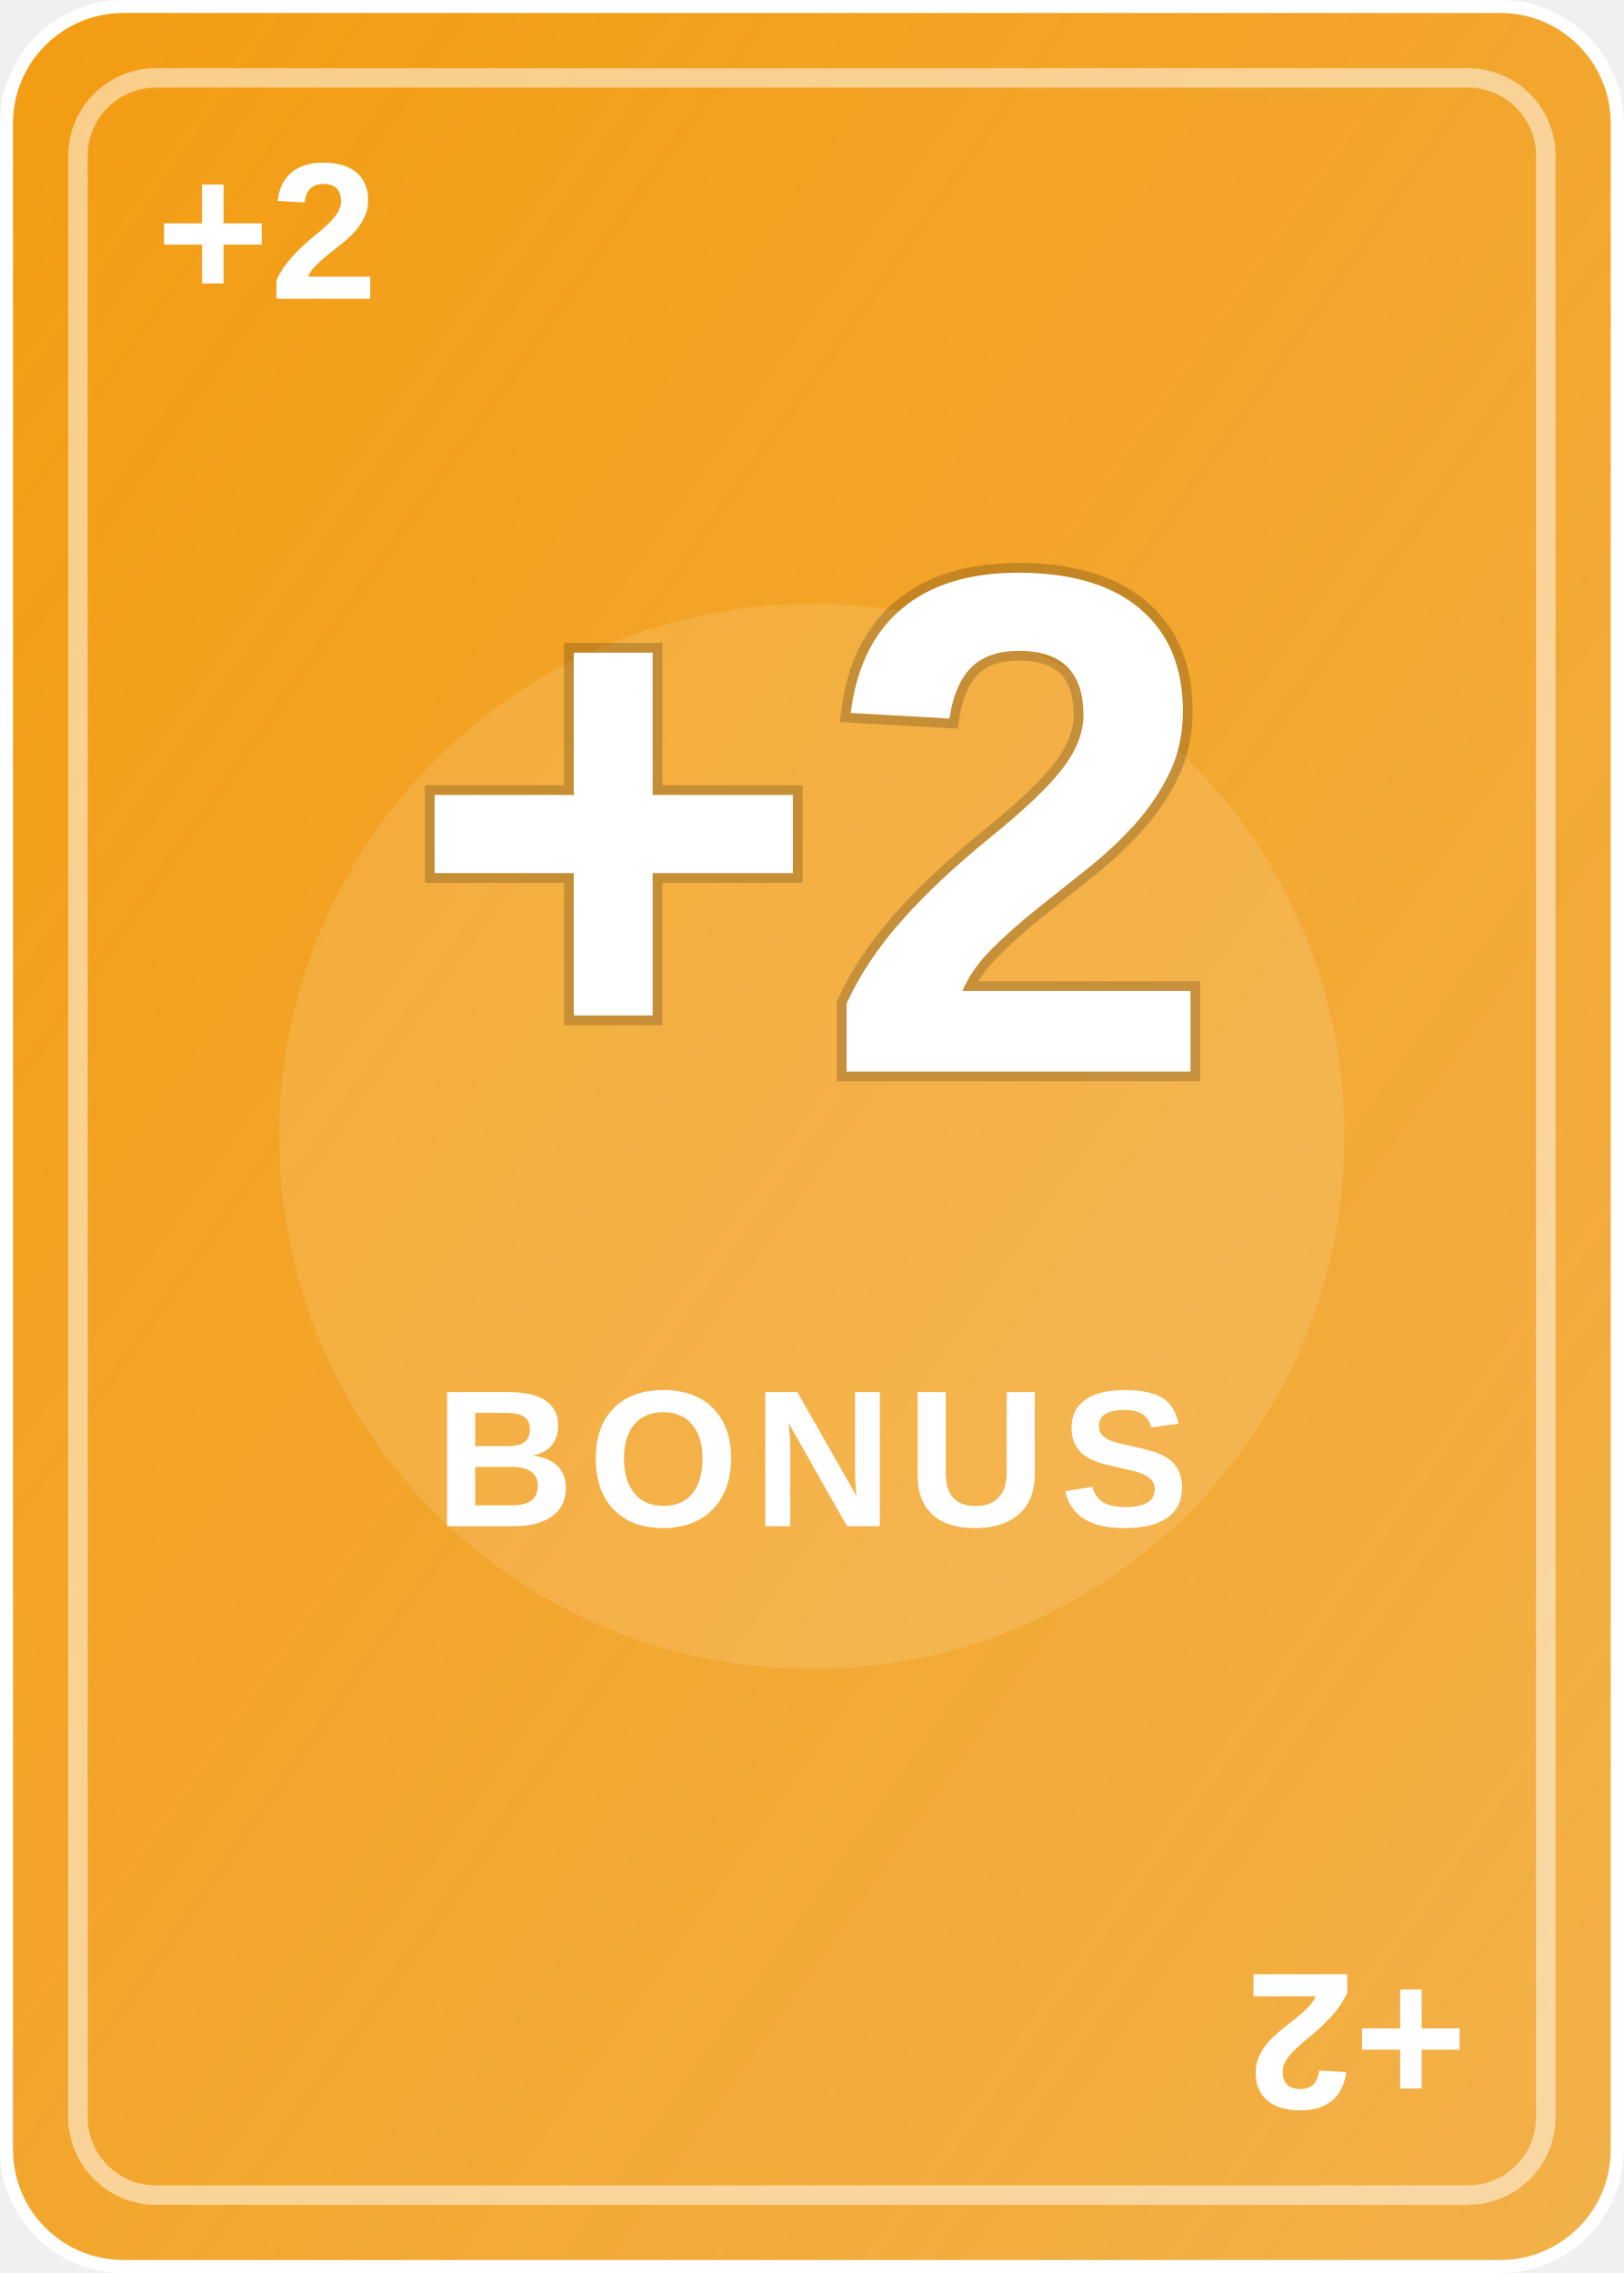
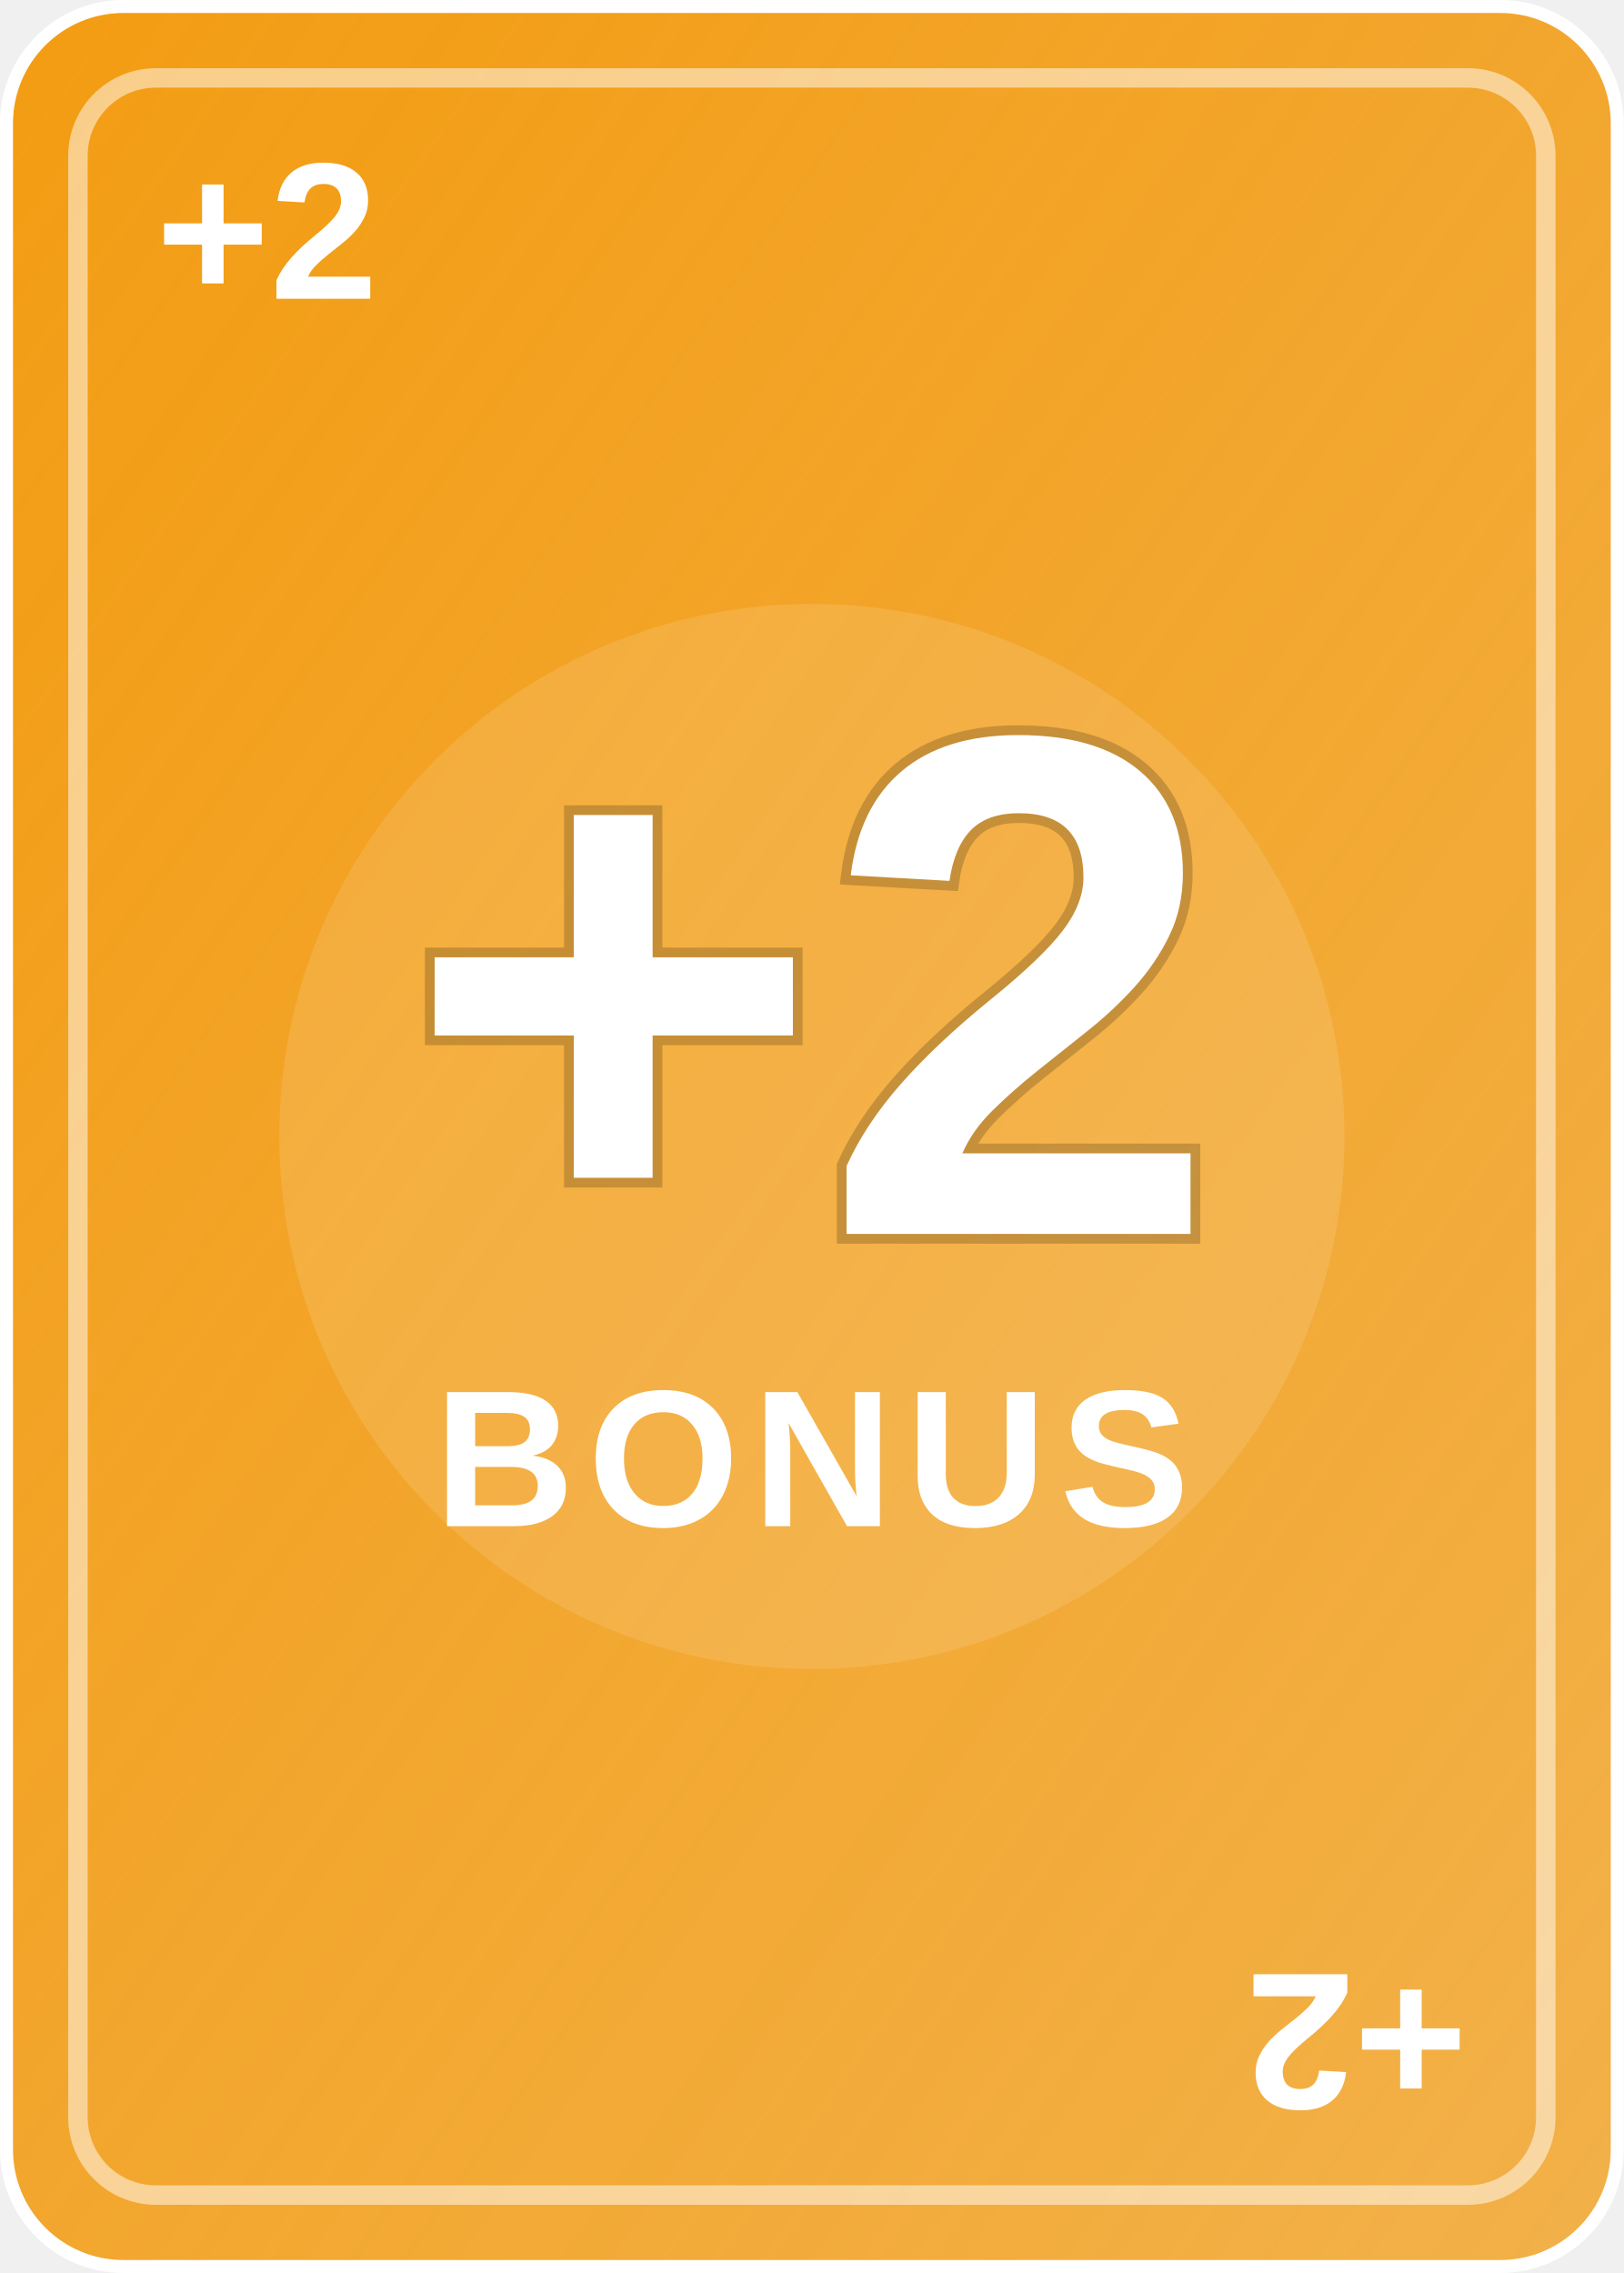
<svg xmlns="http://www.w3.org/2000/svg" width="250" height="350" viewBox="0 0 250 350">
  <defs>
    <linearGradient id="bg" x1="0" y1="0" x2="1" y2="1">
      <stop offset="0" stop-color="#f39c12" />
      <stop offset="1" stop-color="#f39c12" stop-opacity="0.75" />
    </linearGradient>
  </defs>
  <rect x="1" y="1" width="248" height="348" rx="18" fill="url(#bg)" stroke="#ffffff" stroke-width="2" />
  <rect x="12" y="12" width="226" height="326" rx="12" fill="none" stroke="#ffffff" stroke-width="3" stroke-opacity="0.5" />
  <circle cx="125" cy="175" r="82" fill="#ffffff" fill-opacity="0.12" />
  <text x="24" y="46" font-family="Arial, sans-serif" font-size="30" font-weight="bold" fill="#ffffff">+2</text>
-   <text x="24" y="46" font-family="Arial, sans-serif" font-size="30" font-weight="bold" fill="#ffffff" transform="rotate(180 125.0 175.0)">+2</text>
-   <text x="125" y="165" font-family="Arial, sans-serif" font-size="110" font-weight="bold" fill="#ffffff" text-anchor="middle" stroke="#00000030" stroke-width="3" paint-order="stroke">+2</text>
+   <text x="24" y="46" font-family="Arial, sans-serif" font-size="30" font-weight="bold" fill="#ffffff" transform="rotate(180 125 175)">+2</text>
+   <text x="125" y="190" font-family="Arial, sans-serif" font-size="110" font-weight="bold" fill="#ffffff" text-anchor="middle" stroke="#00000030" stroke-width="3" paint-order="stroke">+2</text>
  <text x="125" y="235" font-family="Arial, sans-serif" font-size="30" font-weight="bold" fill="#ffffff" text-anchor="middle" letter-spacing="2">BONUS</text>
</svg>
